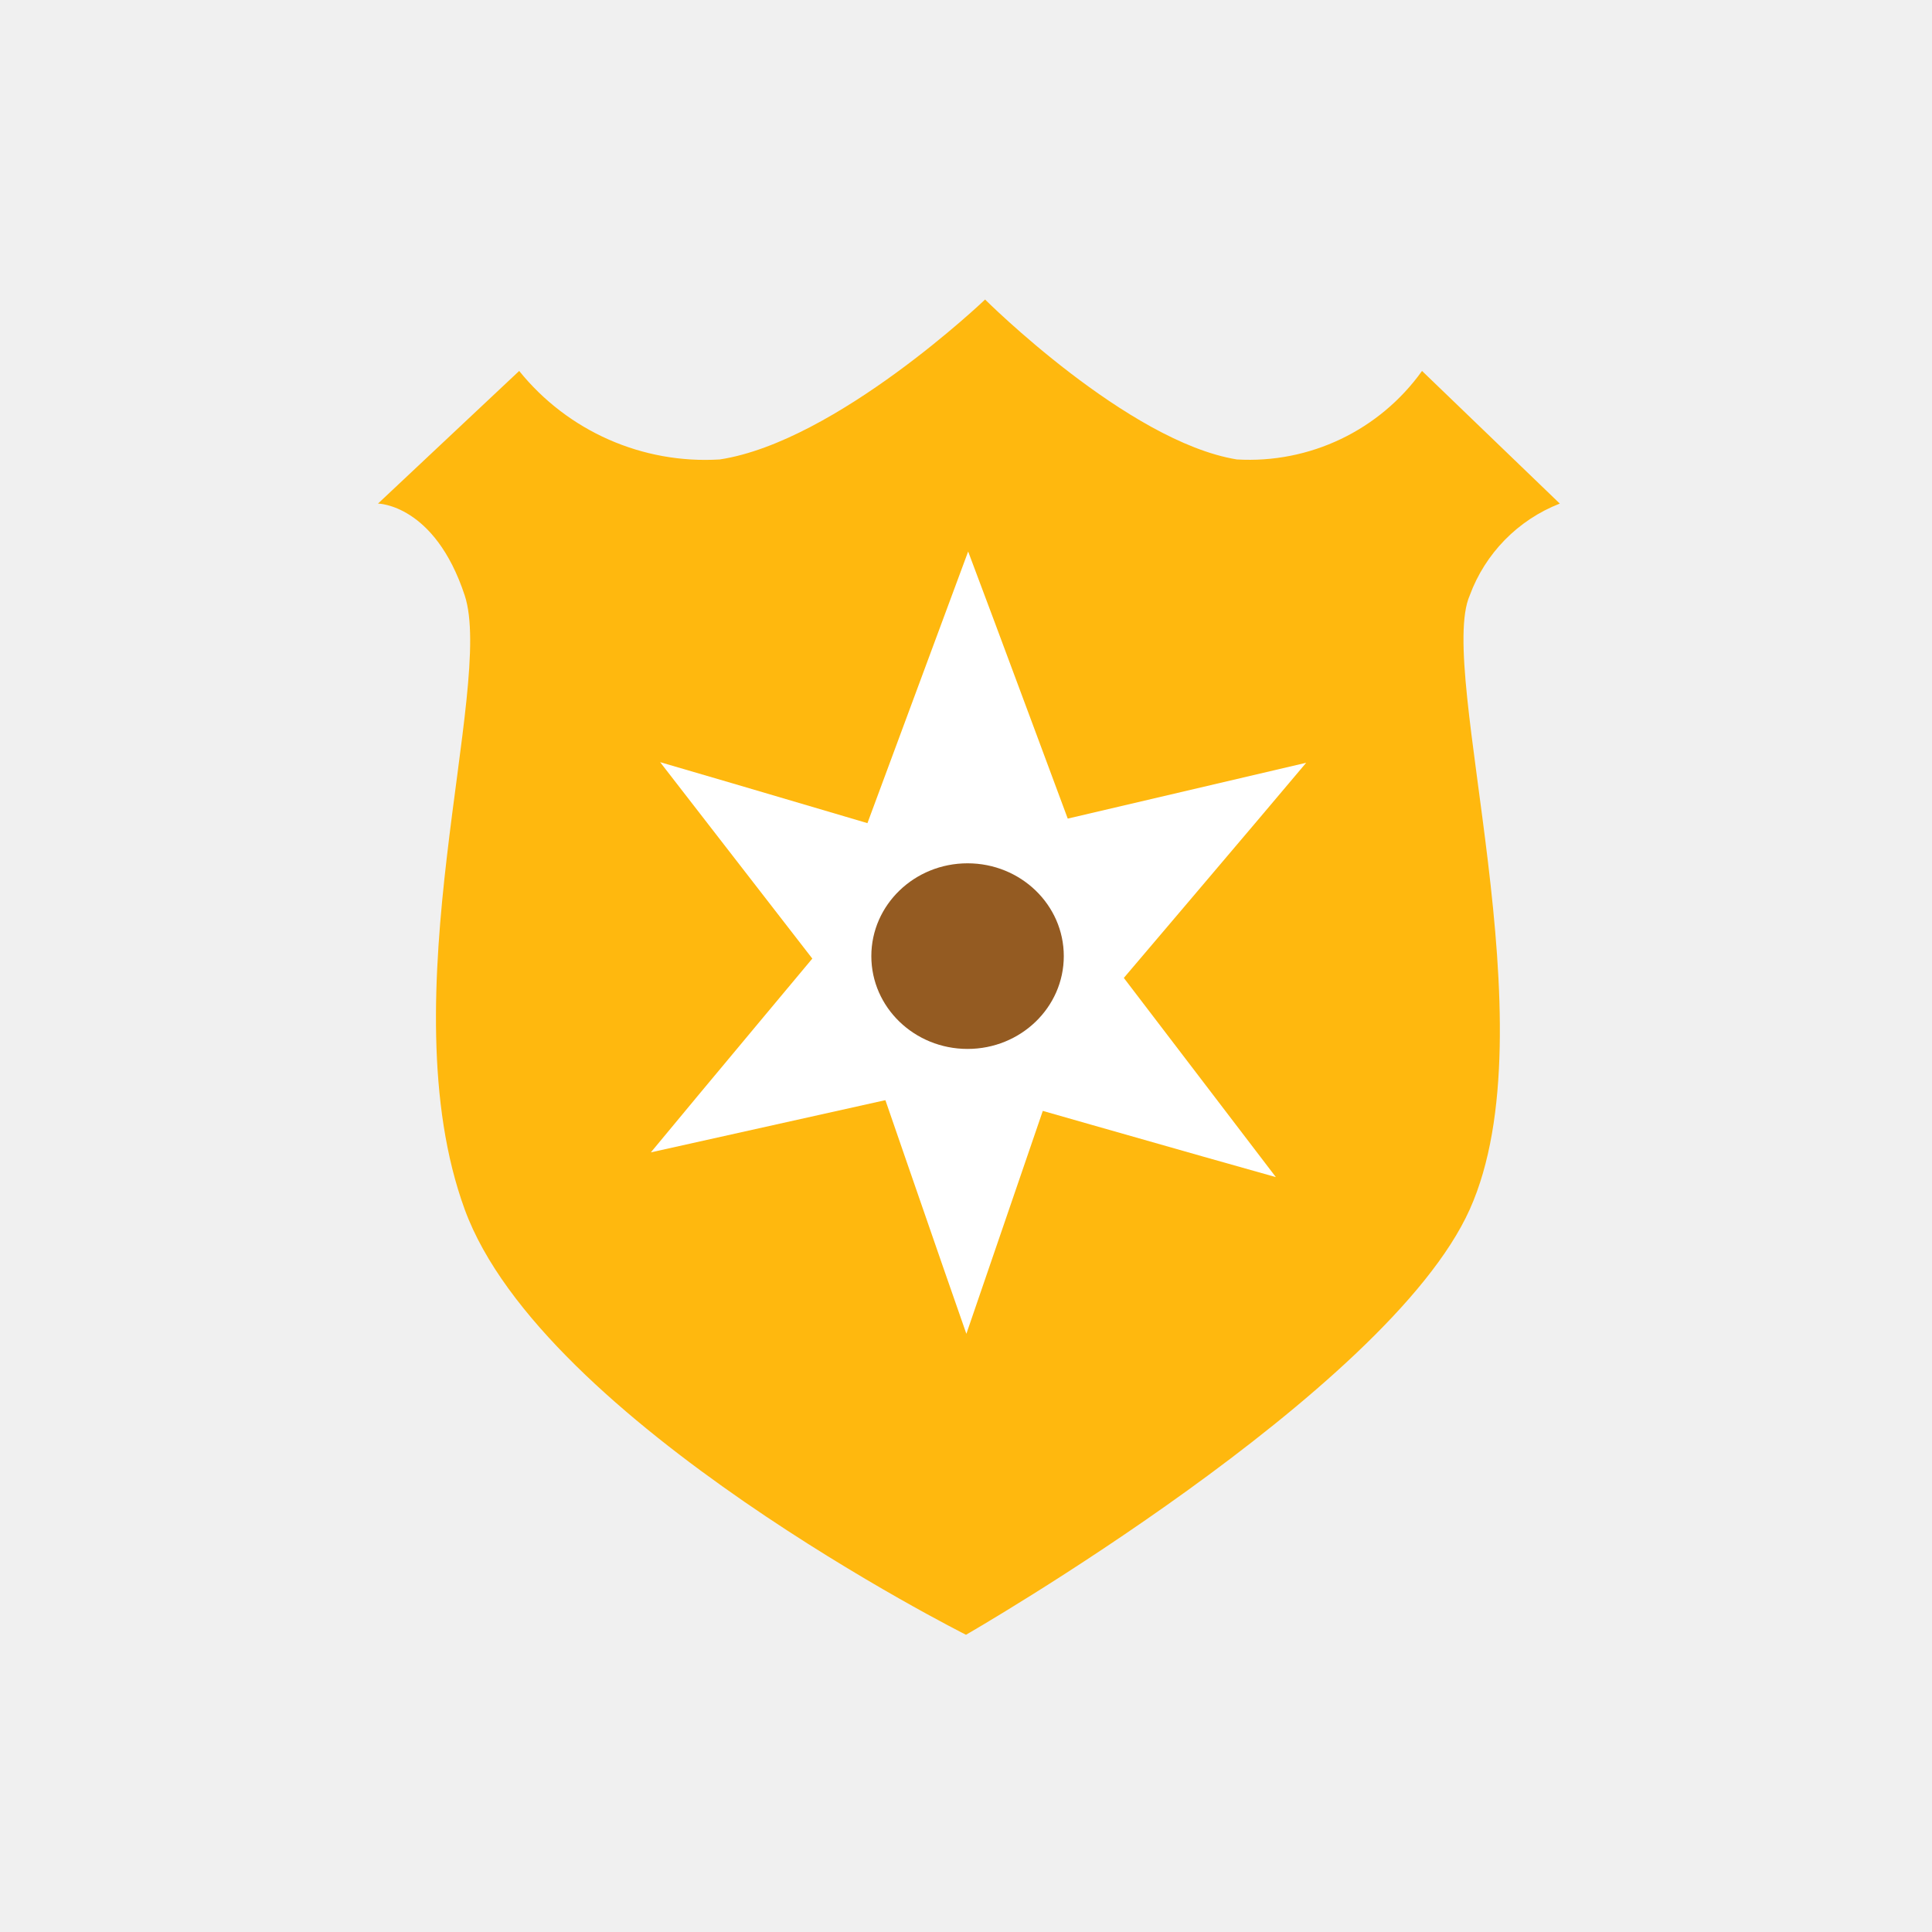
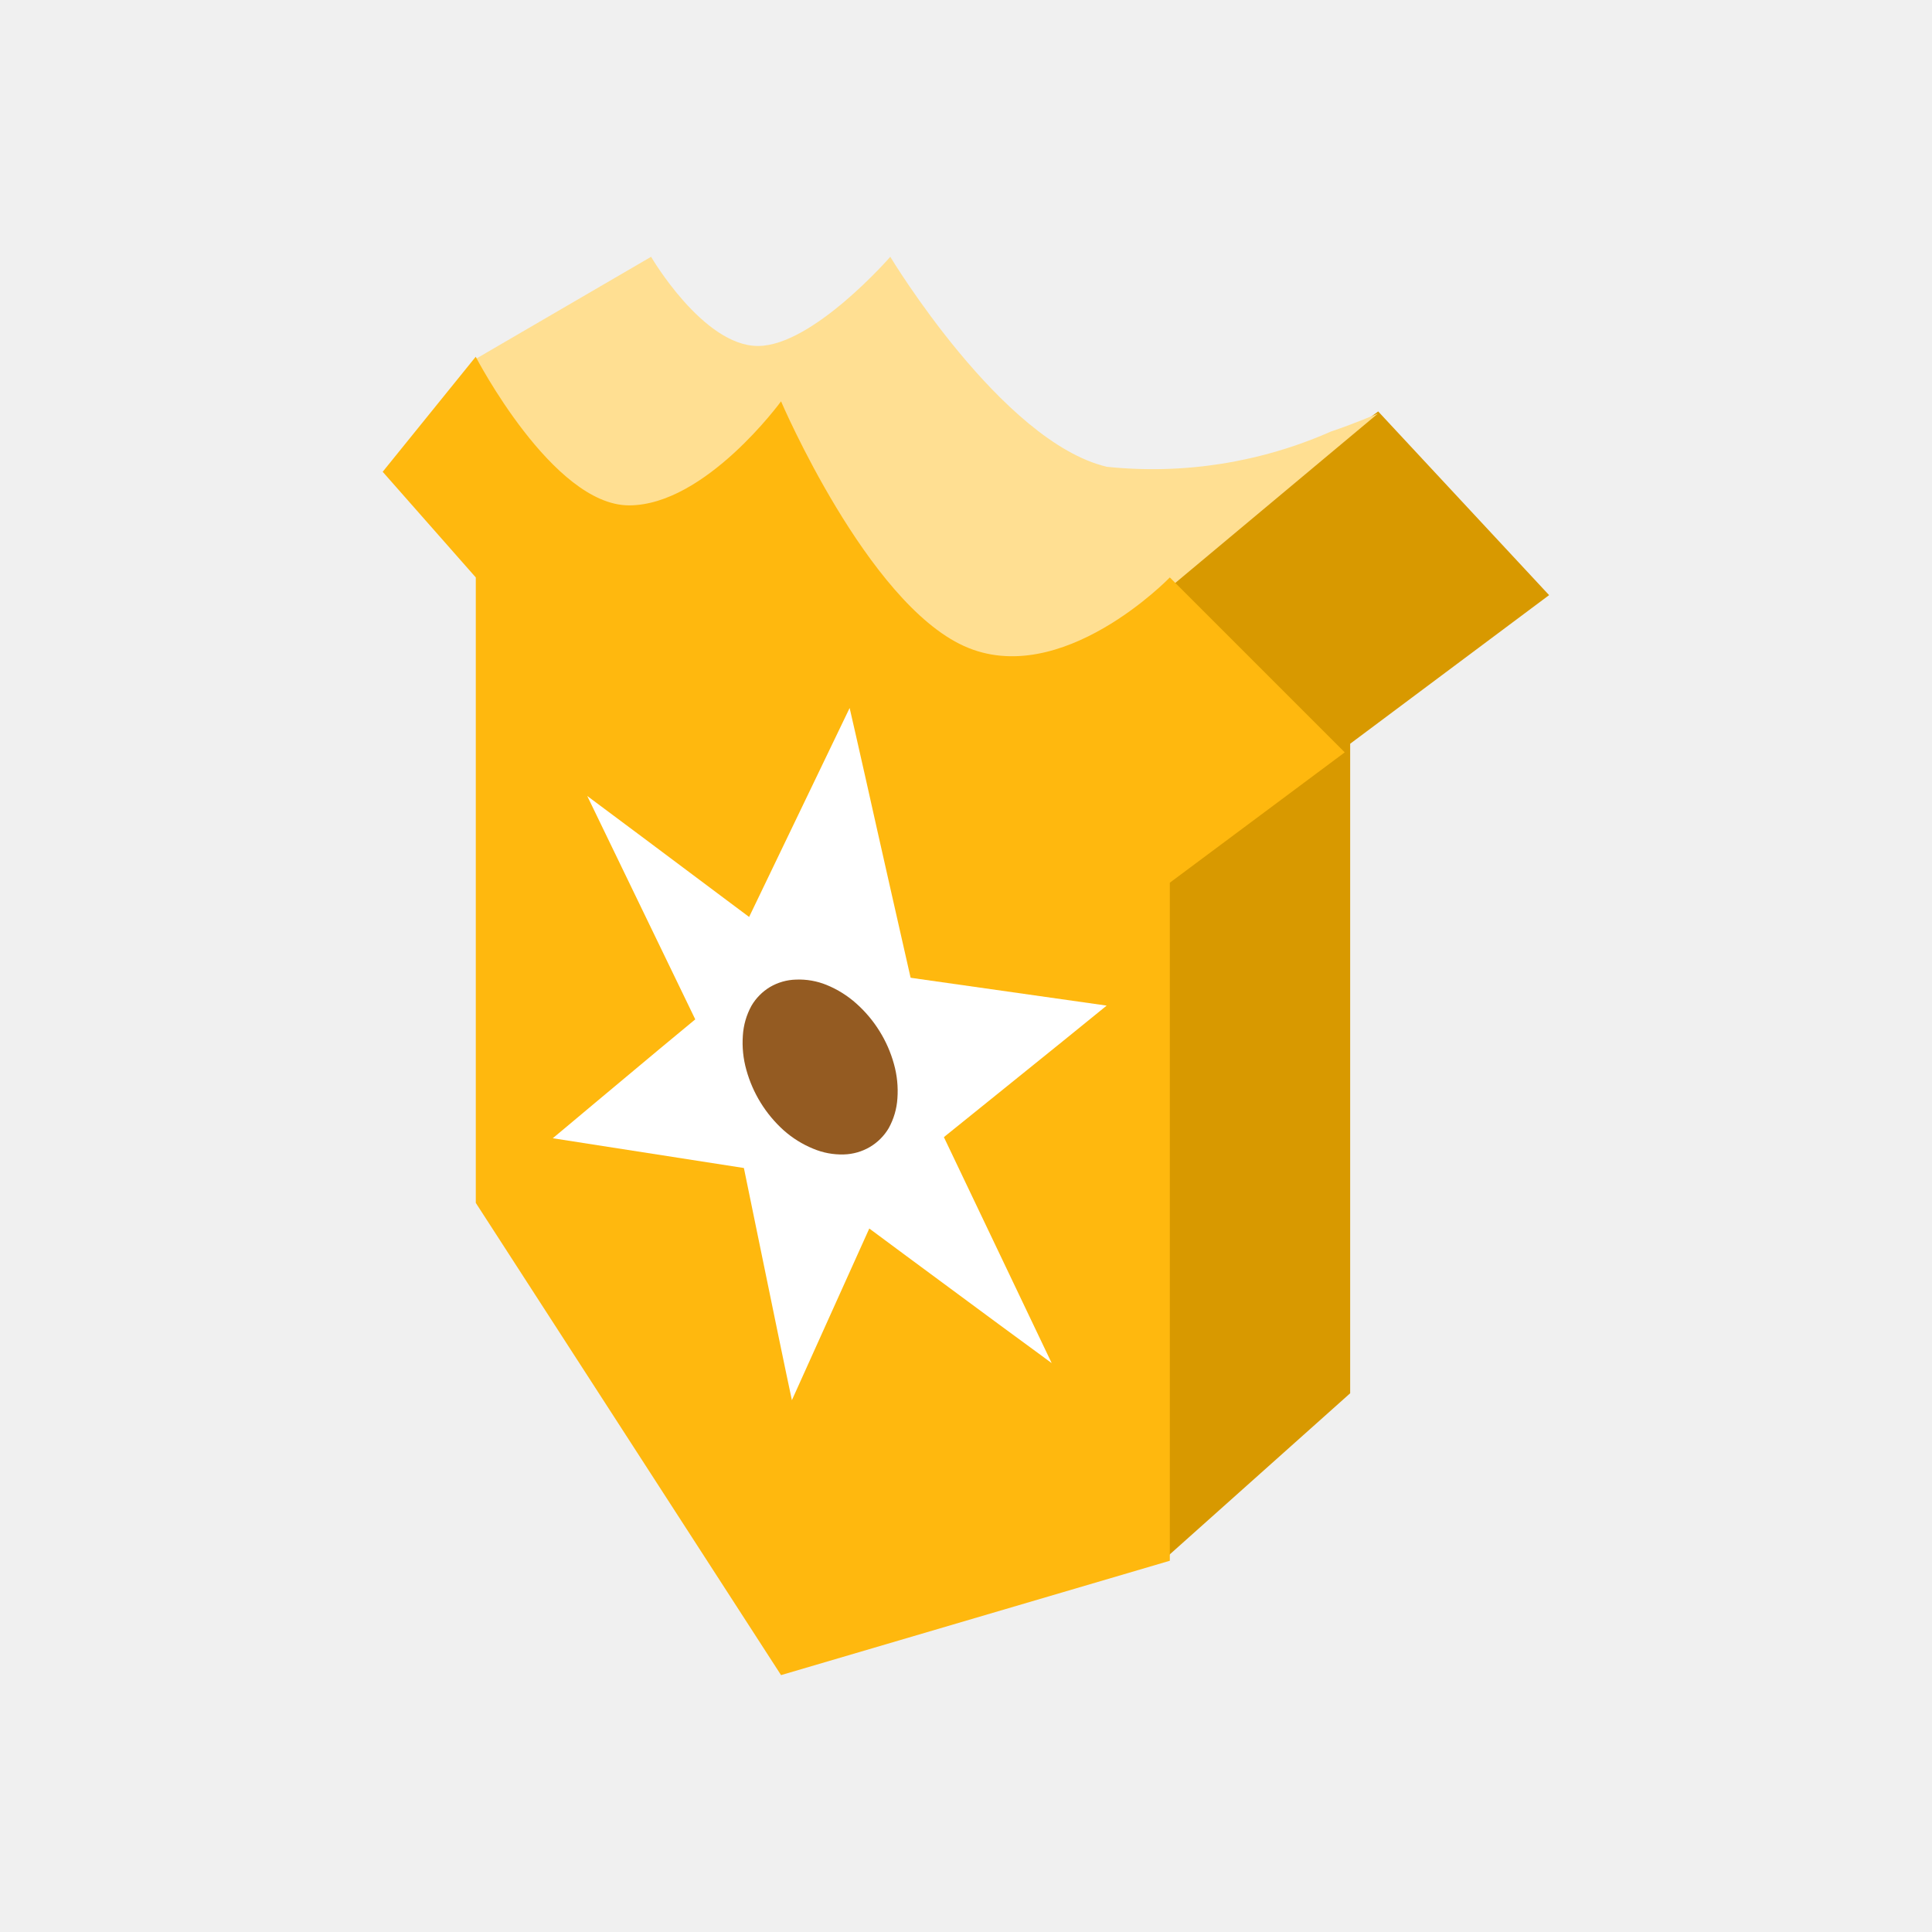
<svg xmlns="http://www.w3.org/2000/svg" width="26" height="26" viewBox="0 0 26 26">
  <defs>
-     <clipPath id="b">
+     <clipPath id="clip-Police">
      <rect width="26" height="26" />
    </clipPath>
  </defs>
-   <g id="a">
-     <path d="M-19-691s-5.7-2.861-6.746-5.724.405-7.034,0-8.263-1.167-1.236-1.167-1.236l1.9-1.785a3.215,3.215,0,0,0,2.7,1.191c1.568-.24,3.57-2.152,3.57-2.152s1.918,1.912,3.388,2.152a2.857,2.857,0,0,0,2.492-1.191l1.854,1.785a2.109,2.109,0,0,0-1.212,1.236c-.45,1.025,1.106,5.8,0,8.263S-19-691-19-691Z" transform="translate(32 713)" fill="#ffb80e" />
-     <g transform="translate(-0.241 0.573)">
-       <path d="M13.246,17.377C13.023,16.748,11.8,13.2,11.8,13.2h2.878Z" fill="#fff" />
-       <path d="M9,14.935c.437-.532,2.923-3.506,2.923-3.506l1.636,2.491Z" fill="#fff" />
-       <path d="M9.125,9.684c.672.193,4.448,1.311,4.448,1.311L11.9,13.266Z" fill="#fff" />
-       <path d="M13.27,6.849c.244.641,1.586,4.256,1.586,4.256H11.692Z" fill="#fff" />
-       <path d="M17.819,9.692c-.44.527-2.944,3.472-2.944,3.472l-1.587-2.411Z" fill="#fff" />
-       <path d="M17.411,15.268c-.676-.187-4.474-1.273-4.474-1.273l1.72-2.335Z" fill="#fff" />
-       <ellipse cx="1.295" cy="1.249" rx="1.295" ry="1.249" transform="translate(11.967 11.045)" fill="#945b22" />
+   <g id="Police" clip-path="url(#clip-Police)">
+     <path id="Path_3623" data-name="Path 3623" d="M188.678-942.871l2.93-2.155,2.3,2.472-2.677,2v8.741l-2.555,2.282Z" transform="translate(-173.061 950.563)" fill="#d89900" />
+     <path id="Path_3622" data-name="Path 3622" d="M179.441-945.72l2.382-1.387s.7,1.2,1.438,1.2,1.781-1.2,1.781-1.2,1.5,2.492,2.915,2.826a5.941,5.941,0,0,0,3.016-.475c.279-.092.631-.241.631-.241l-2.73,2.282L186.5-941.1l-5.356.276Z" transform="translate(-173.061 950.563)" fill="#ffdf92" />
+     <path id="Path_3621" data-name="Path 3621" d="M179.464-942.792v8.417l4.108,6.355,5.232-1.539v-9.125l2.354-1.754-2.354-2.354s-1.462,1.516-2.77.923-2.462-3.293-2.462-3.293-1.019,1.4-2.046,1.4-2.063-2-2.063-2l-1.252,1.548Z" transform="translate(-173.061 950.563)" fill="#ffb80e" />
+     <g id="Police-2" data-name="Police" transform="translate(7.439 9.02)">
+       <g id="Group_2377" data-name="Group 2377">
+         <path id="Path_2572" data-name="Path 2572" d="M1.154,4.154C1.12,4,1.05,3.66.963,3.242s-.189-.918-.288-1.4L.412.562.3,0,2.605.935Z" transform="translate(2.064 5.669)" fill="#fff" />
+         <path id="Path_2573" data-name="Path 2573" d="M0,3.1c.1-.082.306-.257.565-.473L1.435,1.9l.8-.663.35-.291L3.718,3.679Z" transform="translate(0 3.198)" fill="#fff" />
+         <path id="Path_2574" data-name="Path 2574" d="M.25,0l.763.569,1.169.875,1.072.8.47.352L2.216,4.066Z" transform="translate(0.214 1.692)" fill="#fff" />
+         <path id="Path_2575" data-name="Path 2575" d="M1.574.508c.038.162.117.512.215.946S2,2.4,2.114,2.9l.3,1.324.13.579L0,3.78Z" transform="translate(2.421)" fill="#fff" />
+         <path id="Path_2576" data-name="Path 2576" d="M3.9,1.47c-.1.081-.313.255-.579.47l-.886.715-.81.653-.354.285L.174.941Z" transform="translate(3.554 3.043)" fill="#fff" />
+         <path id="Path_2577" data-name="Path 2577" d="M3.593,4.65l-.772-.567L1.642,3.212l-1.079-.8L.091,2.066,1.641.558Z" transform="translate(3.121 4.674)" fill="#fff" />
+       </g>
+       <path id="Ellipse_656" data-name="Ellipse 656" d="M1.218.419a1.387,1.387,0,0,1,.4.25,1.689,1.689,0,0,1,.312.371,1.674,1.674,0,0,1,.194.442,1.351,1.351,0,0,1,.047.464.952.952,0,0,1-.117.4A.719.719,0,0,1,1.8,2.6a.731.731,0,0,1-.35.1.985.985,0,0,1-.412-.077,1.388,1.388,0,0,1-.4-.25,1.706,1.706,0,0,1-.5-.811,1.352,1.352,0,0,1-.047-.463.953.953,0,0,1,.116-.4A.719.719,0,0,1,.456.447a.73.73,0,0,1,.35-.1A.983.983,0,0,1,1.218.419Z" transform="translate(2.467 3.816)" fill="#945b22" />
    </g>
  </g>
</svg>
